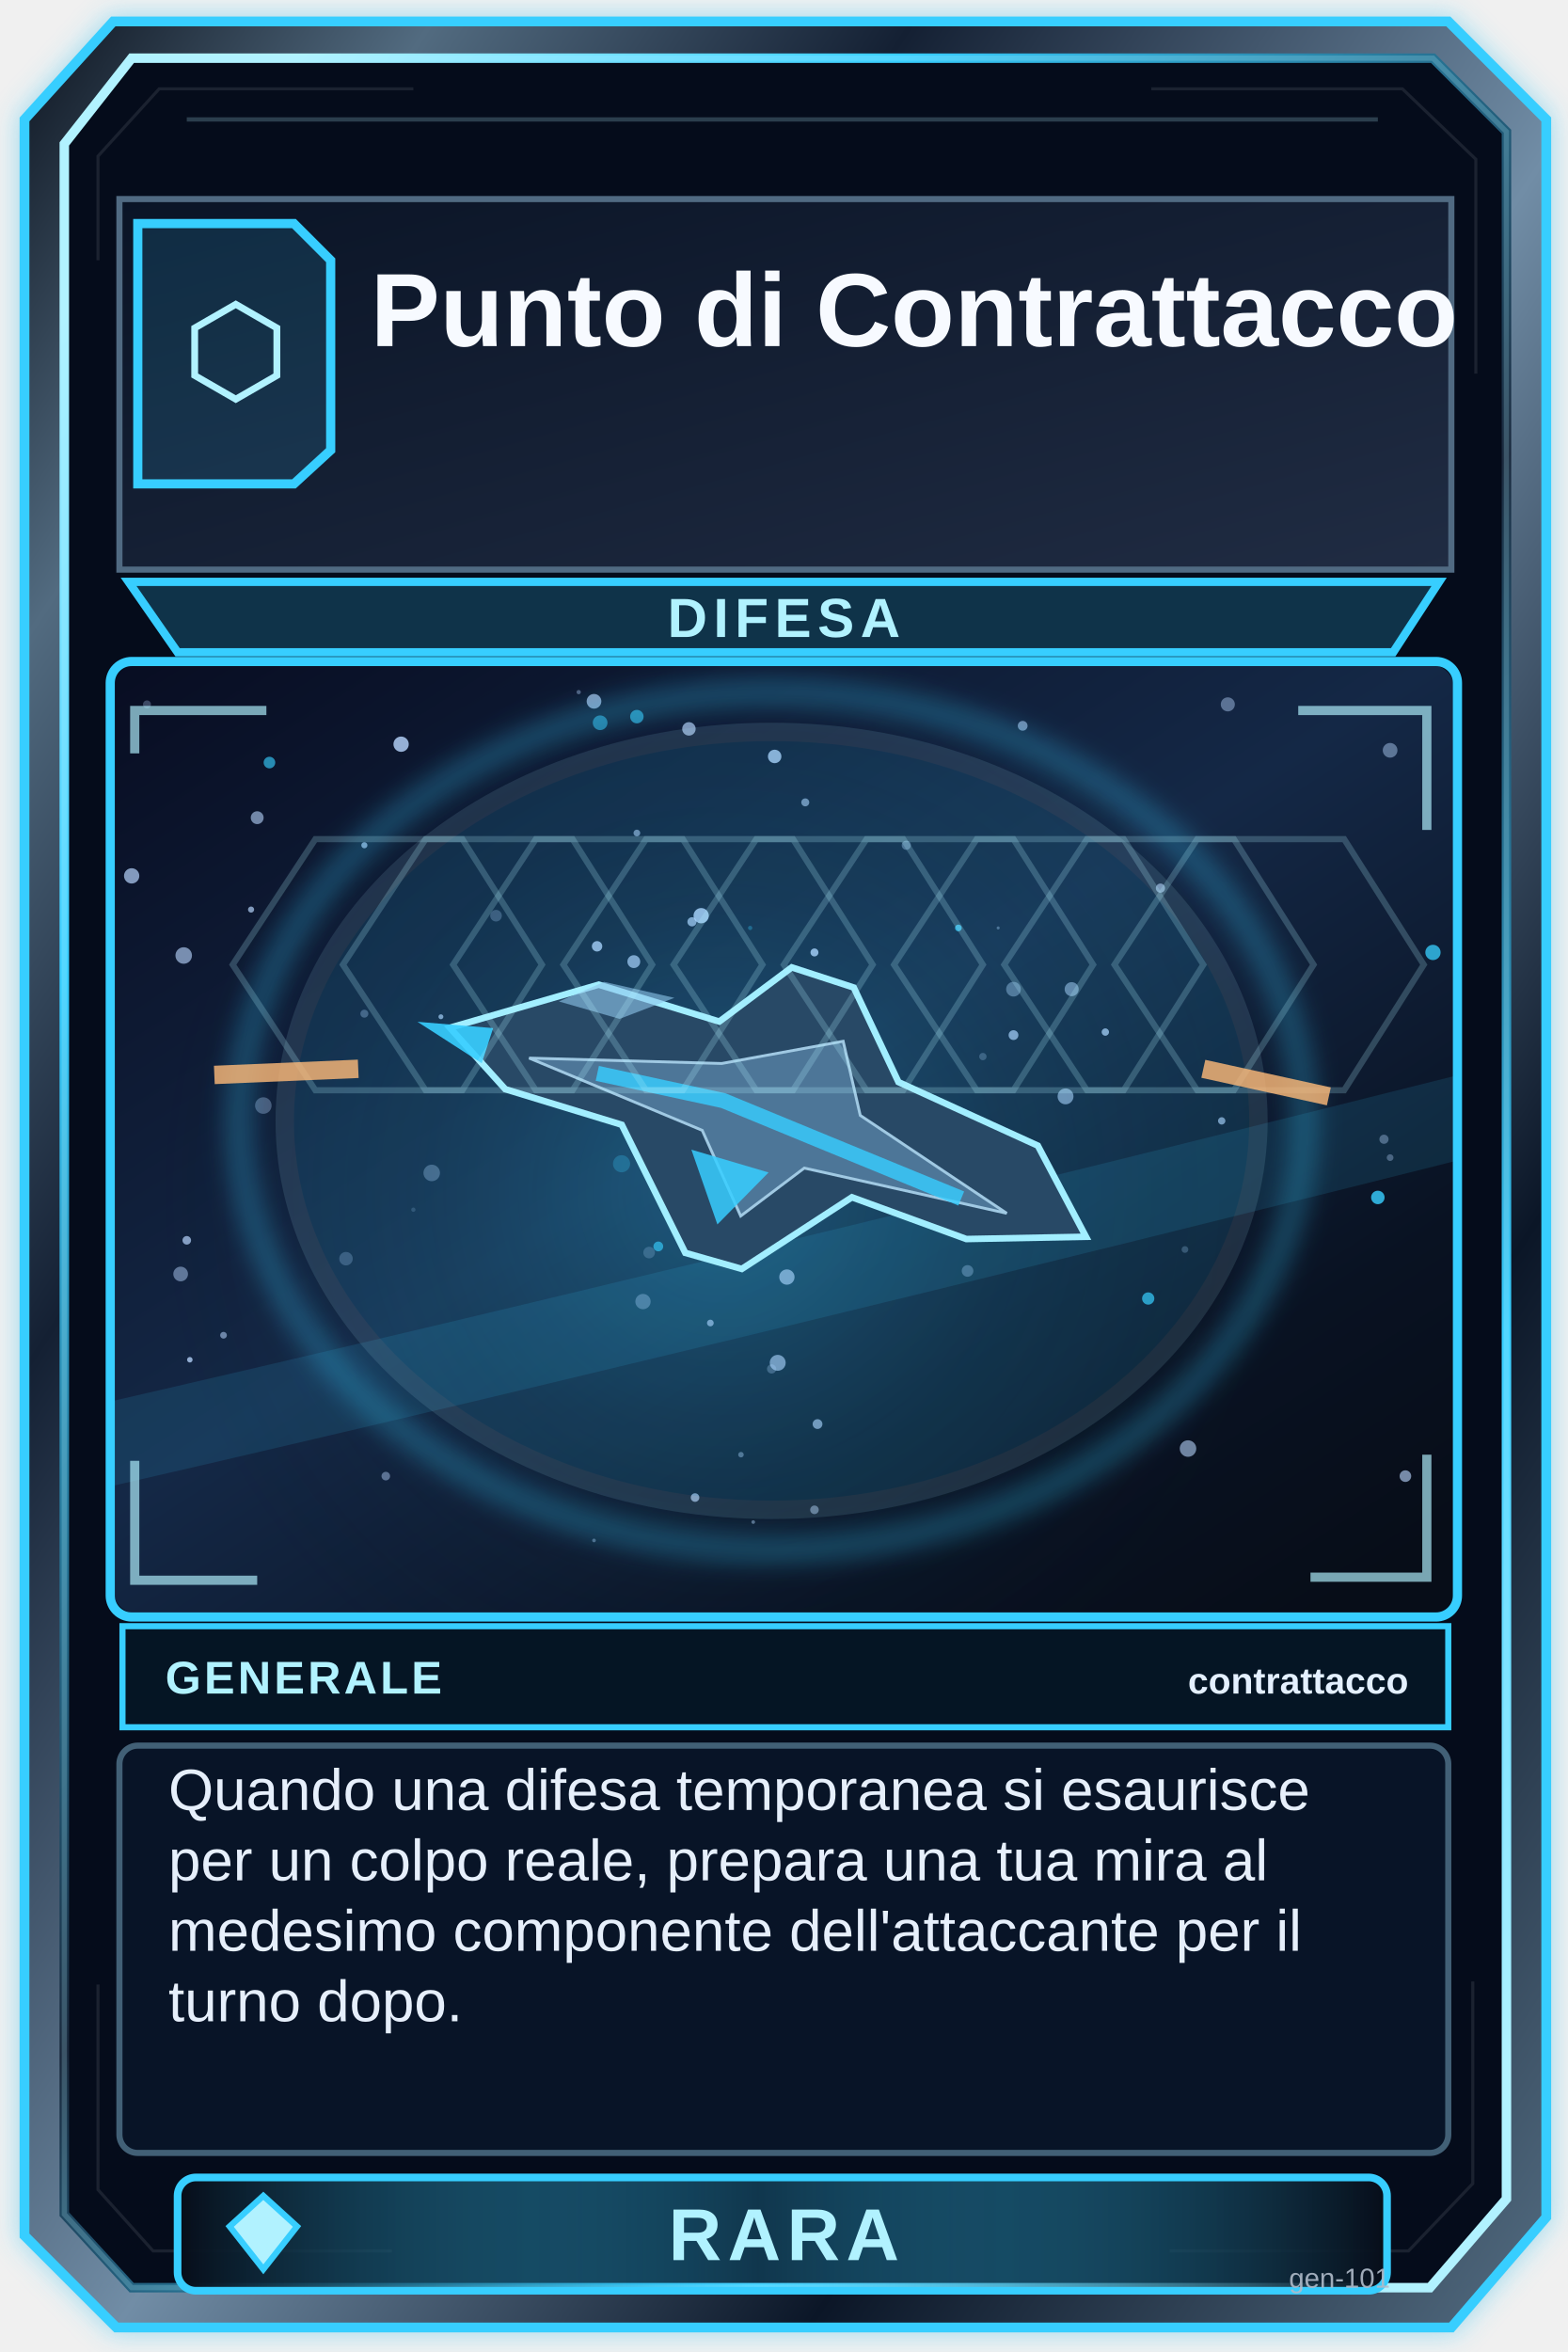
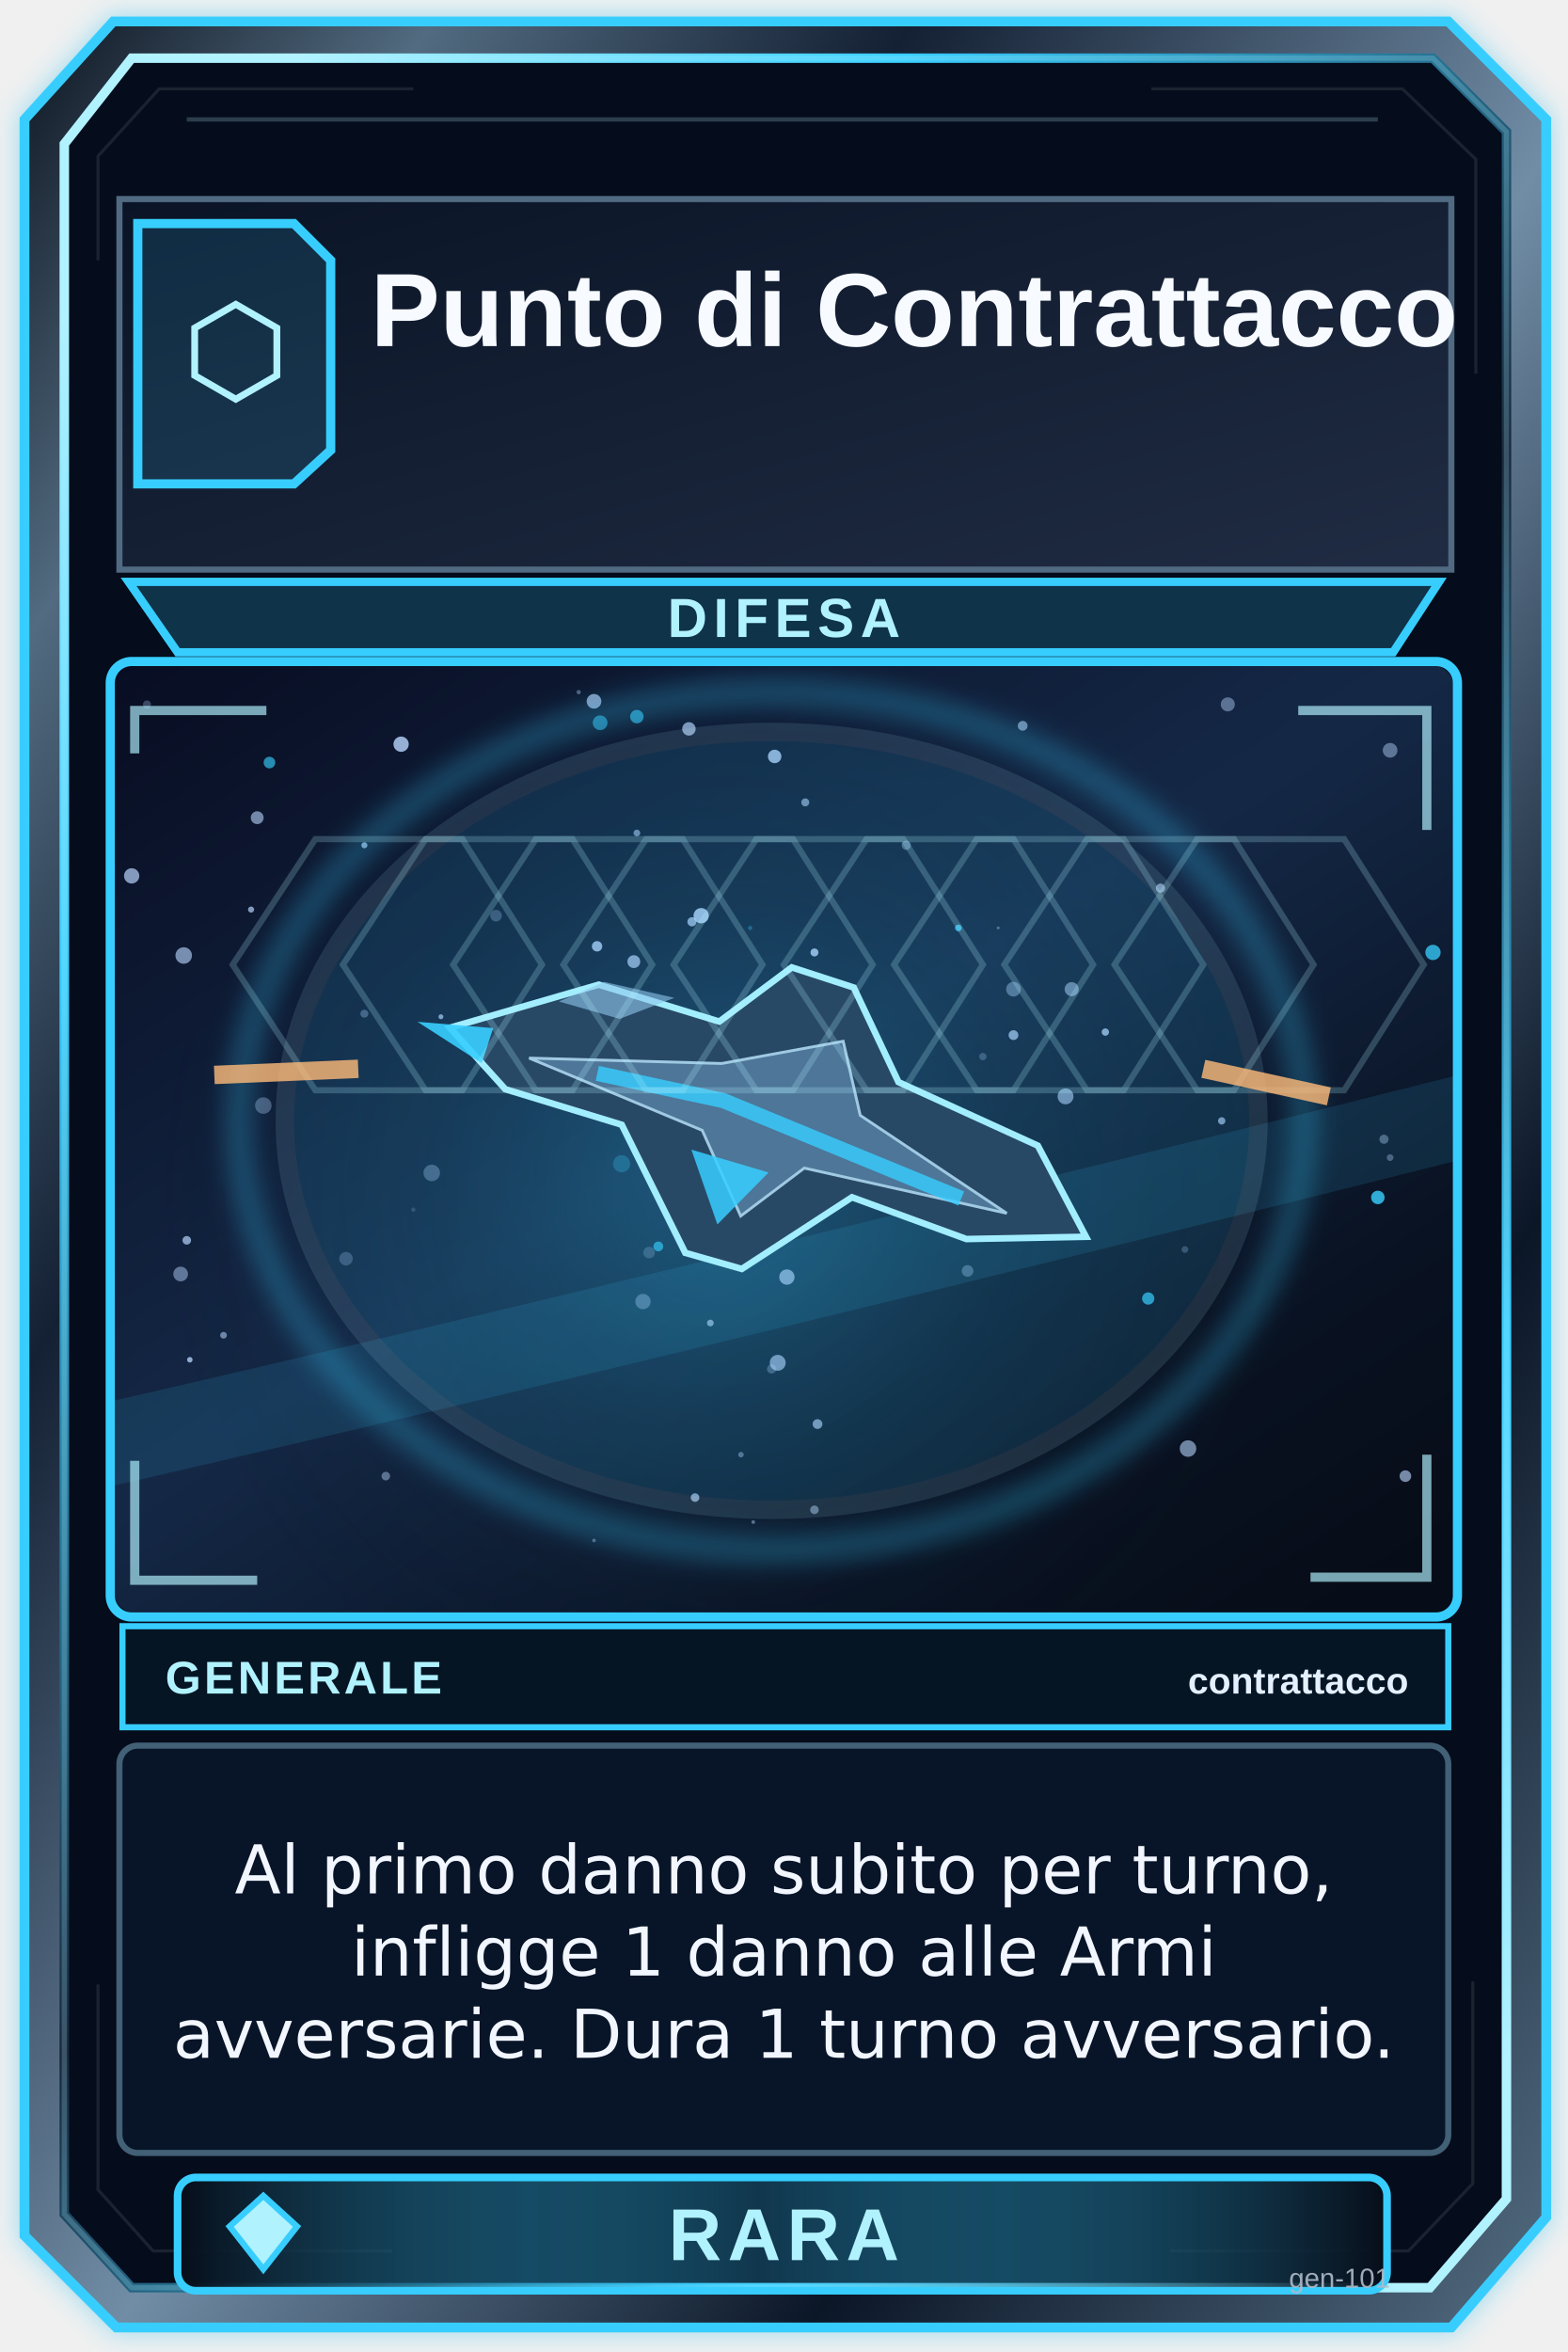
- <svg xmlns="http://www.w3.org/2000/svg" width="512" height="768" viewBox="0 0 512 768" role="img" aria-label="Punto di Contrattacco · DIFESA · RARA">
+ <svg xmlns="http://www.w3.org/2000/svg" width="512" height="768" viewBox="0 0 512 768" role="img" aria-label="Punto di Contrattacco · DIFESA · RARA · Al primo danno subito per turno, infligge 1 danno alle Armi avversarie. Dura 1 turno avversario.">
  <defs>
    <linearGradient id="metal" x1="0" y1="0" x2="1" y2="1">
      <stop stop-color="#101824" />
      <stop offset=".13" stop-color="#526b80" />
      <stop offset=".29" stop-color="#142033" />
      <stop offset=".53" stop-color="#718da6" />
      <stop offset=".76" stop-color="#0b1627" />
      <stop offset="1" stop-color="#526b80" />
    </linearGradient>
    <linearGradient id="rim" x1=".15" y1="0" x2=".87" y2="1">
      <stop stop-color="#b1f2ff" />
      <stop offset=".2" stop-color="#37ceff" />
      <stop offset=".52" stop-color="#19283c" />
      <stop offset=".78" stop-color="#37ceff" />
      <stop offset="1" stop-color="#b1f2ff" />
    </linearGradient>
    <linearGradient id="spaceSky" x1="0" y1="0" x2=".9" y2="1">
      <stop stop-color="#080d22" />
      <stop offset=".49" stop-color="#142846" />
      <stop offset=".82" stop-color="#091222" />
      <stop offset="1" stop-color="#070d18" />
    </linearGradient>
    <radialGradient id="planet">
      <stop stop-color="#37ceff" stop-opacity=".65" />
      <stop offset=".52" stop-color="#194761" stop-opacity=".42" />
      <stop offset="1" stop-color="#0a1529" stop-opacity=".05" />
    </radialGradient>
    <linearGradient id="titlePanel" x1="0" x2="1" y1="0" y2="1">
      <stop stop-color="#0a1426" />
      <stop offset="1" stop-color="#202c43" />
    </linearGradient>
    <linearGradient id="rarityShine" x1="0" y1="0" x2="1" y2="0">
      <stop stop-color="#070d19" />
      <stop offset=".48" stop-color="#37ceff" stop-opacity="0.22" />
      <stop offset="1" stop-color="#070d19" />
    </linearGradient>
    <filter id="rimGlow" x="-30%" y="-30%" width="160%" height="160%">
      <feGaussianBlur stdDeviation="3.9" />
    </filter>
    <filter id="beamGlow" x="-70%" y="-70%" width="240%" height="240%">
      <feGaussianBlur stdDeviation="4" />
    </filter>
    <clipPath id="artClip">
      <rect x="37" y="217" width="438" height="310" rx="8" />
    </clipPath>
  </defs>
  <path d="M37 7H473L505 39V724L474 760H38L8 730V39Z" fill="#030712" stroke="#37ceff" stroke-width="5.6" opacity="0.36" filter="url(#rimGlow)" />
  <path d="M37 7H473L505 39V724L474 760H38L8 730V39Z" fill="url(#metal)" stroke="#37ceff" stroke-width="3.2" />
  <path d="M43 19H468L492 43V718L467 747H43L21 723V47Z" fill="#050c1b" stroke="url(#rim)" stroke-width="3.1" />
  <path d="M43 19H468L492 43V718L467 747H43L21 723V47Z" fill="none" stroke="#b1f2ff" stroke-width="1.7" opacity="0.22" />
  <path d="M61 39H450" stroke="#b1f2ff" stroke-width="1.4" opacity="0.22" />
  <path d="M32 85V51L52 29H135 M376 29H458L482 52V122 M32 648V715L50 735H128 M382 735H460L481 713V647" fill="none" stroke="#f7fcff" stroke-width="1" opacity="0.09" />
  <path d="M61 43H450" stroke="#fff" stroke-width="1" opacity="0" />
  <path d="M39 65H474V186H39Z" fill="url(#titlePanel)" stroke="#506a82" stroke-width="2" />
  <path d="M45 73H96L108 85V147L96 158H45Z" fill="#37ceff" fill-opacity=".13" stroke="#37ceff" stroke-width="3" />
  <text x="77" y="128" text-anchor="middle" fill="#b1f2ff" font-family="Arial, sans-serif" font-size="40" font-weight="bold">⬡</text>
  <text x="121" y="113" fill="#f7faff" font-family="Arial,sans-serif" font-size="34" font-weight="800">Punto di Contrattacco</text>
  <path d="M42 190H470L455 213H58Z" fill="#37ceff" fill-opacity=".20" stroke="#37ceff" stroke-width="2.7" />
  <text x="256" y="208" text-anchor="middle" fill="#b1f2ff" font-family="Arial,sans-serif" font-size="18" font-weight="900" letter-spacing="2">DIFESA</text>
  <g clip-path="url(#artClip)">
    <rect x="37" y="217" width="438" height="310" fill="url(#spaceSky)" />
    <circle cx="236" cy="389" r="182" fill="url(#planet)" opacity=".34" />
    <path d="M12 477Q218 430 508 357" fill="none" stroke="#37ceff" stroke-width="27" opacity=".12" />
    <circle cx="88" cy="249" r="1.9" fill="#37ceff" opacity="0.64" />
    <circle cx="59" cy="416" r="2.4" fill="#b9d7ff" opacity="0.47" />
    <circle cx="254" cy="445" r="2.6" fill="#b9d7ff" opacity="0.62" />
    <circle cx="267" cy="465" r="1.6" fill="#b9d7ff" opacity="0.62" />
    <circle cx="399" cy="366" r="1.2" fill="#b9d7ff" opacity="0.64" />
    <circle cx="268" cy="389" r="1.7" fill="#b9d7ff" opacity="0.21" />
    <circle cx="196" cy="236" r="2.4" fill="#37ceff" opacity="0.52" />
    <circle cx="331" cy="338" r="1.6" fill="#b9d7ff" opacity="0.69" />
    <circle cx="249" cy="350" r="0.7" fill="#b9d7ff" opacity="0.54" />
    <circle cx="212" cy="409" r="1.9" fill="#b9d7ff" opacity="0.22" />
    <circle cx="197" cy="330" r="0.7" fill="#b9d7ff" opacity="0.33" />
    <circle cx="210" cy="425" r="2.5" fill="#b9d7ff" opacity="0.34" />
    <circle cx="375" cy="424" r="2.0" fill="#37ceff" opacity="0.70" />
    <circle cx="226" cy="301" r="1.5" fill="#b9d7ff" opacity="0.70" />
    <circle cx="194" cy="229" r="2.4" fill="#b9d7ff" opacity="0.66" />
    <circle cx="232" cy="432" r="1.1" fill="#b9d7ff" opacity="0.62" />
    <circle cx="60" cy="312" r="2.7" fill="#b9d7ff" opacity="0.62" />
    <circle cx="452" cy="372" r="1.5" fill="#b9d7ff" opacity="0.36" />
    <circle cx="450" cy="391" r="2.2" fill="#37ceff" opacity="0.81" />
    <circle cx="387" cy="408" r="1.1" fill="#b9d7ff" opacity="0.25" />
    <circle cx="257" cy="417" r="2.5" fill="#b9d7ff" opacity="0.63" />
    <circle cx="119" cy="276" r="1.0" fill="#b9d7ff" opacity="0.67" />
    <circle cx="401" cy="230" r="2.3" fill="#b9d7ff" opacity="0.43" />
    <circle cx="459" cy="482" r="1.9" fill="#b9d7ff" opacity="0.62" />
    <circle cx="307" cy="391" r="0.5" fill="#37ceff" opacity="0.29" />
    <circle cx="242" cy="475" r="0.9" fill="#b9d7ff" opacity="0.41" />
    <circle cx="73" cy="436" r="1.1" fill="#b9d7ff" opacity="0.54" />
    <circle cx="162" cy="299" r="1.9" fill="#b9d7ff" opacity="0.27" />
    <circle cx="207" cy="314" r="2.1" fill="#b9d7ff" opacity="0.69" />
    <circle cx="334" cy="237" r="1.6" fill="#b9d7ff" opacity="0.56" />
    <circle cx="215" cy="407" r="1.6" fill="#37ceff" opacity="0.64" />
    <circle cx="126" cy="482" r="1.4" fill="#b9d7ff" opacity="0.44" />
    <circle cx="316" cy="415" r="1.9" fill="#b9d7ff" opacity="0.33" />
    <circle cx="253" cy="247" r="2.2" fill="#b9d7ff" opacity="0.77" />
    <circle cx="296" cy="276" r="1.5" fill="#b9d7ff" opacity="0.38" />
    <circle cx="321" cy="345" r="1.2" fill="#b9d7ff" opacity="0.26" />
    <circle cx="208" cy="234" r="2.2" fill="#37ceff" opacity="0.59" />
    <circle cx="331" cy="323" r="2.4" fill="#b9d7ff" opacity="0.40" />
    <circle cx="348" cy="358" r="2.6" fill="#b9d7ff" opacity="0.58" />
    <circle cx="194" cy="503" r="0.6" fill="#b9d7ff" opacity="0.38" />
    <circle cx="86" cy="361" r="2.7" fill="#b9d7ff" opacity="0.33" />
    <circle cx="229" cy="299" r="2.5" fill="#b9d7ff" opacity="0.81" />
    <circle cx="245" cy="303" r="0.7" fill="#37ceff" opacity="0.31" />
    <circle cx="82" cy="297" r="1.0" fill="#b9d7ff" opacity="0.68" />
    <circle cx="62" cy="444" r="0.9" fill="#b9d7ff" opacity="0.76" />
    <circle cx="350" cy="323" r="2.3" fill="#b9d7ff" opacity="0.51" />
    <circle cx="263" cy="262" r="1.3" fill="#b9d7ff" opacity="0.58" />
    <circle cx="61" cy="405" r="1.4" fill="#b9d7ff" opacity="0.69" />
    <circle cx="290" cy="355" r="2.6" fill="#37ceff" opacity="0.62" />
    <circle cx="266" cy="311" r="1.3" fill="#b9d7ff" opacity="0.79" />
    <circle cx="361" cy="337" r="1.2" fill="#b9d7ff" opacity="0.72" />
    <circle cx="84" cy="267" r="2.1" fill="#b9d7ff" opacity="0.59" />
    <circle cx="246" cy="497" r="0.6" fill="#b9d7ff" opacity="0.44" />
    <circle cx="131" cy="243" r="2.5" fill="#b9d7ff" opacity="0.80" />
    <circle cx="313" cy="303" r="1.1" fill="#37ceff" opacity="0.76" />
    <circle cx="113" cy="411" r="2.2" fill="#b9d7ff" opacity="0.25" />
    <circle cx="141" cy="383" r="2.7" fill="#b9d7ff" opacity="0.32" />
    <circle cx="388" cy="473" r="2.7" fill="#b9d7ff" opacity="0.58" />
    <circle cx="266" cy="493" r="1.4" fill="#b9d7ff" opacity="0.46" />
    <circle cx="252" cy="447" r="1.5" fill="#b9d7ff" opacity="0.29" />
    <circle cx="203" cy="380" r="2.8" fill="#37ceff" opacity="0.26" />
    <circle cx="195" cy="309" r="1.7" fill="#b9d7ff" opacity="0.77" />
    <circle cx="454" cy="378" r="1.1" fill="#b9d7ff" opacity="0.34" />
    <circle cx="454" cy="245" r="2.4" fill="#b9d7ff" opacity="0.45" />
    <circle cx="379" cy="290" r="1.5" fill="#b9d7ff" opacity="0.58" />
    <circle cx="119" cy="331" r="1.3" fill="#b9d7ff" opacity="0.32" />
    <circle cx="468" cy="311" r="2.5" fill="#37ceff" opacity="0.76" />
    <circle cx="225" cy="238" r="2.2" fill="#b9d7ff" opacity="0.66" />
    <circle cx="48" cy="230" r="1.3" fill="#b9d7ff" opacity="0.29" />
    <circle cx="135" cy="395" r="0.7" fill="#b9d7ff" opacity="0.18" />
    <circle cx="251" cy="392" r="1.0" fill="#b9d7ff" opacity="0.28" />
    <circle cx="43" cy="286" r="2.5" fill="#b9d7ff" opacity="0.69" />
    <circle cx="283" cy="361" r="1.1" fill="#37ceff" opacity="0.71" />
    <circle cx="189" cy="226" r="0.7" fill="#b9d7ff" opacity="0.38" />
    <circle cx="227" cy="489" r="1.4" fill="#b9d7ff" opacity="0.65" />
    <circle cx="208" cy="272" r="1.1" fill="#b9d7ff" opacity="0.56" />
    <circle cx="144" cy="332" r="0.8" fill="#b9d7ff" opacity="0.68" />
    <circle cx="326" cy="303" r="0.5" fill="#b9d7ff" opacity="0.37" />
    <g transform="translate(252 366) rotate(18) scale(0.71)">
      <path d="M-154 5 L-95 -35 L-37 -36 L-13 -70 L17 -70 L50 -35 L120 -27 L154 6 L102 24 L46 22 L8 69 L-19 70 L-65 23 L-121 24 Z" fill="#273852" stroke="#b1f2ff" stroke-width="3" />
      <path d="M-115 7 L-30 -18 L20 -45 L38 -15 L116 7 L21 16 L0 46 L-29 14Z" fill="#516b8a" stroke="#afc9df" stroke-width="1.3" />
      <path d="M-83 4 L-24 -2 L28 2 L94 7" fill="none" stroke="#37ceff" stroke-width="7" opacity=".8" />
      <path d="M-31 24 L-9 53 L6 23" fill="#37ceff" opacity=".85" />
      <path d="M-135 -1 L-169 7 L-135 16" fill="#37ceff" opacity=".9" />
      <path d="M-110 -22 L-81 -23 L-60 -40 L-93 -37 Z" fill="#99c4e8" opacity=".6" />
    </g>
    <ellipse cx="252" cy="366" rx="159" ry="127" fill="#37ceff" opacity=".12" stroke="#b1f2ff" stroke-width="6" />
    <ellipse cx="252" cy="366" rx="174" ry="140" fill="none" stroke="#37ceff" stroke-width="8" opacity=".3" filter="url(#beamGlow)" />
    <path d="M103 274l-27 41l27 41l48 0l26-41l-26-41z" fill="none" stroke="#b1f2ff" stroke-width="2" opacity=".22" />
    <path d="M139 274l-27 41l27 41l48 0l26-41l-26-41z" fill="none" stroke="#b1f2ff" stroke-width="2" opacity=".22" />
    <path d="M175 274l-27 41l27 41l48 0l26-41l-26-41z" fill="none" stroke="#b1f2ff" stroke-width="2" opacity=".22" />
    <path d="M211 274l-27 41l27 41l48 0l26-41l-26-41z" fill="none" stroke="#b1f2ff" stroke-width="2" opacity=".22" />
    <path d="M247 274l-27 41l27 41l48 0l26-41l-26-41z" fill="none" stroke="#b1f2ff" stroke-width="2" opacity=".22" />
    <path d="M283 274l-27 41l27 41l48 0l26-41l-26-41z" fill="none" stroke="#b1f2ff" stroke-width="2" opacity=".22" />
    <path d="M319 274l-27 41l27 41l48 0l26-41l-26-41z" fill="none" stroke="#b1f2ff" stroke-width="2" opacity=".22" />
    <path d="M355 274l-27 41l27 41l48 0l26-41l-26-41z" fill="none" stroke="#b1f2ff" stroke-width="2" opacity=".22" />
    <path d="M391 274l-27 41l27 41l48 0l26-41l-26-41z" fill="none" stroke="#b1f2ff" stroke-width="2" opacity=".22" />
    <path d="M70 351L117 349M434 358L393 349" stroke="#ffba78" stroke-width="6" opacity=".8" />
    <path d="M44 246V232H87 M424 232h42v39 M44 477v39h40 M428 515h38v-40" stroke="#b1f2ff" stroke-width="3" fill="none" opacity=".67" />
  </g>
  <rect x="36" y="216" width="440" height="312" rx="7" fill="none" stroke="#37ceff" stroke-width="3" />
  <path d="M40 531H473V564H40Z" fill="#051524" stroke="#37ceff" stroke-width="2" />
  <text x="54" y="553" fill="#b1f2ff" font-family="Arial,sans-serif" font-size="15" font-weight="bold" letter-spacing="1">GENERALE</text>
  <text x="460" y="553" text-anchor="end" fill="#e4f0ff" font-family="Arial,sans-serif" font-size="12" font-weight="bold">contrattacco</text>
  <rect x="39" y="570" width="434" height="133" rx="6" fill="#081427" stroke="#426076" stroke-width="2" />
-   <text x="55" y="591" fill="#e6effb" font-size="19" font-family="Arial,sans-serif">Quando una difesa temporanea si esaurisce</text>
-   <text x="55" y="614" fill="#e6effb" font-size="19" font-family="Arial,sans-serif">per un colpo reale, prepara una tua mira al</text>
-   <text x="55" y="637" fill="#e6effb" font-size="19" font-family="Arial,sans-serif">medesimo componente dell'attaccante per il</text>
-   <text x="55" y="660" fill="#e6effb" font-size="19" font-family="Arial,sans-serif">turno dopo.</text>
+   <defs>
+     <clipPath id="rules-gen-101-g1">
+       <rect x="47" y="577" width="418" height="119" rx="8" />
+     </clipPath>
+   </defs>
+   <g data-current-effect="gen-101" data-effect-grade="1" data-effect-text="Al primo danno subito per turno, infligge 1 danno alle Armi avversarie. Dura 1 turno avversario." data-effect-panel="47,577,418,119" data-font-size="22" clip-path="url(#rules-gen-101-g1)">
+     <text x="256" y="618.24" text-anchor="middle" fill="#f2f6ff" font-family="DejaVu Sans,Arial,sans-serif" font-size="22">Al primo danno subito per turno,</text>
+     <text x="256" y="645.08" text-anchor="middle" fill="#f2f6ff" font-family="DejaVu Sans,Arial,sans-serif" font-size="22">infligge 1 danno alle Armi</text>
+     <text x="256" y="671.92" text-anchor="middle" fill="#f2f6ff" font-family="DejaVu Sans,Arial,sans-serif" font-size="22">avversarie. Dura 1 turno avversario.</text>
+   </g>
  <rect x="58" y="711" width="395" height="37" rx="6" fill="url(#rarityShine)" stroke="#37ceff" stroke-width="2.5" />
  <path d="M75 727l11 -10l11 10l-11 14Z" fill="#b1f2ff" stroke="#37ceff" stroke-width="2" />
  <text x="256" y="738" fill="#b1f2ff" text-anchor="middle" font-family="Arial,sans-serif" font-size="24" font-weight="900" letter-spacing="2">RARA</text>
  <text x="454" y="747" fill="#afbac9" font-family="Arial,sans-serif" font-size="9" text-anchor="end" opacity=".9">gen-101</text>
</svg>
